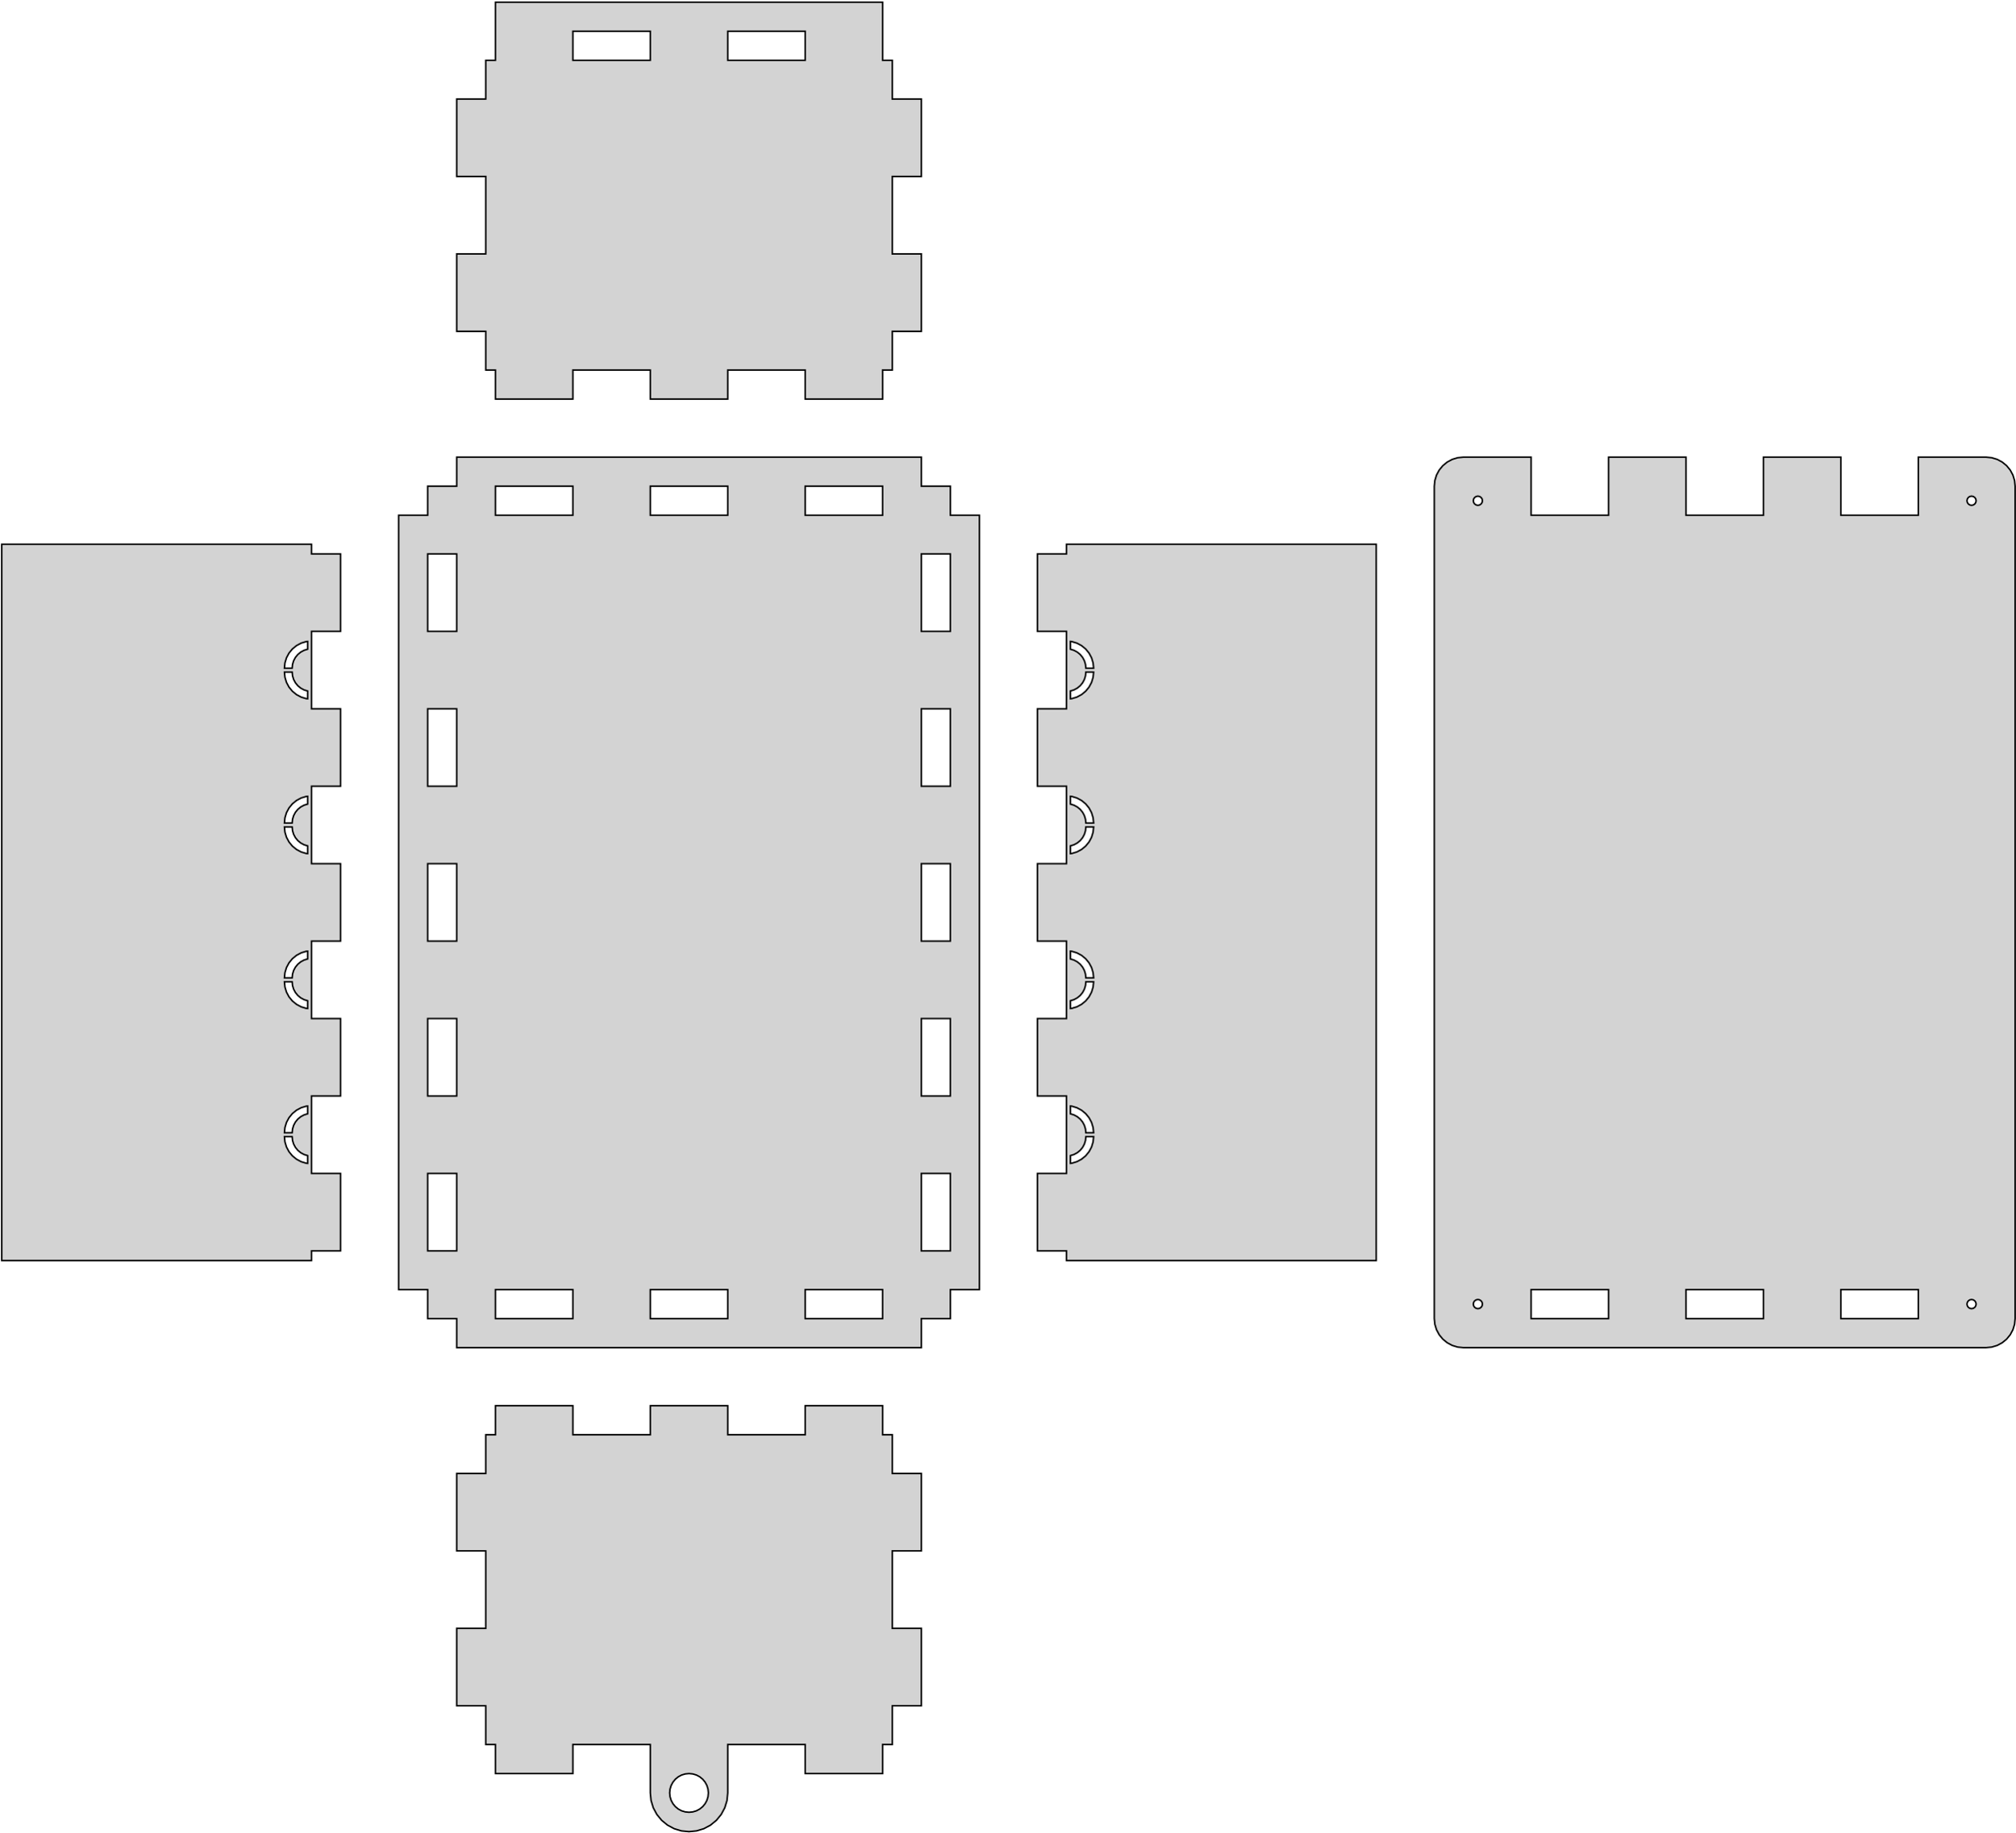
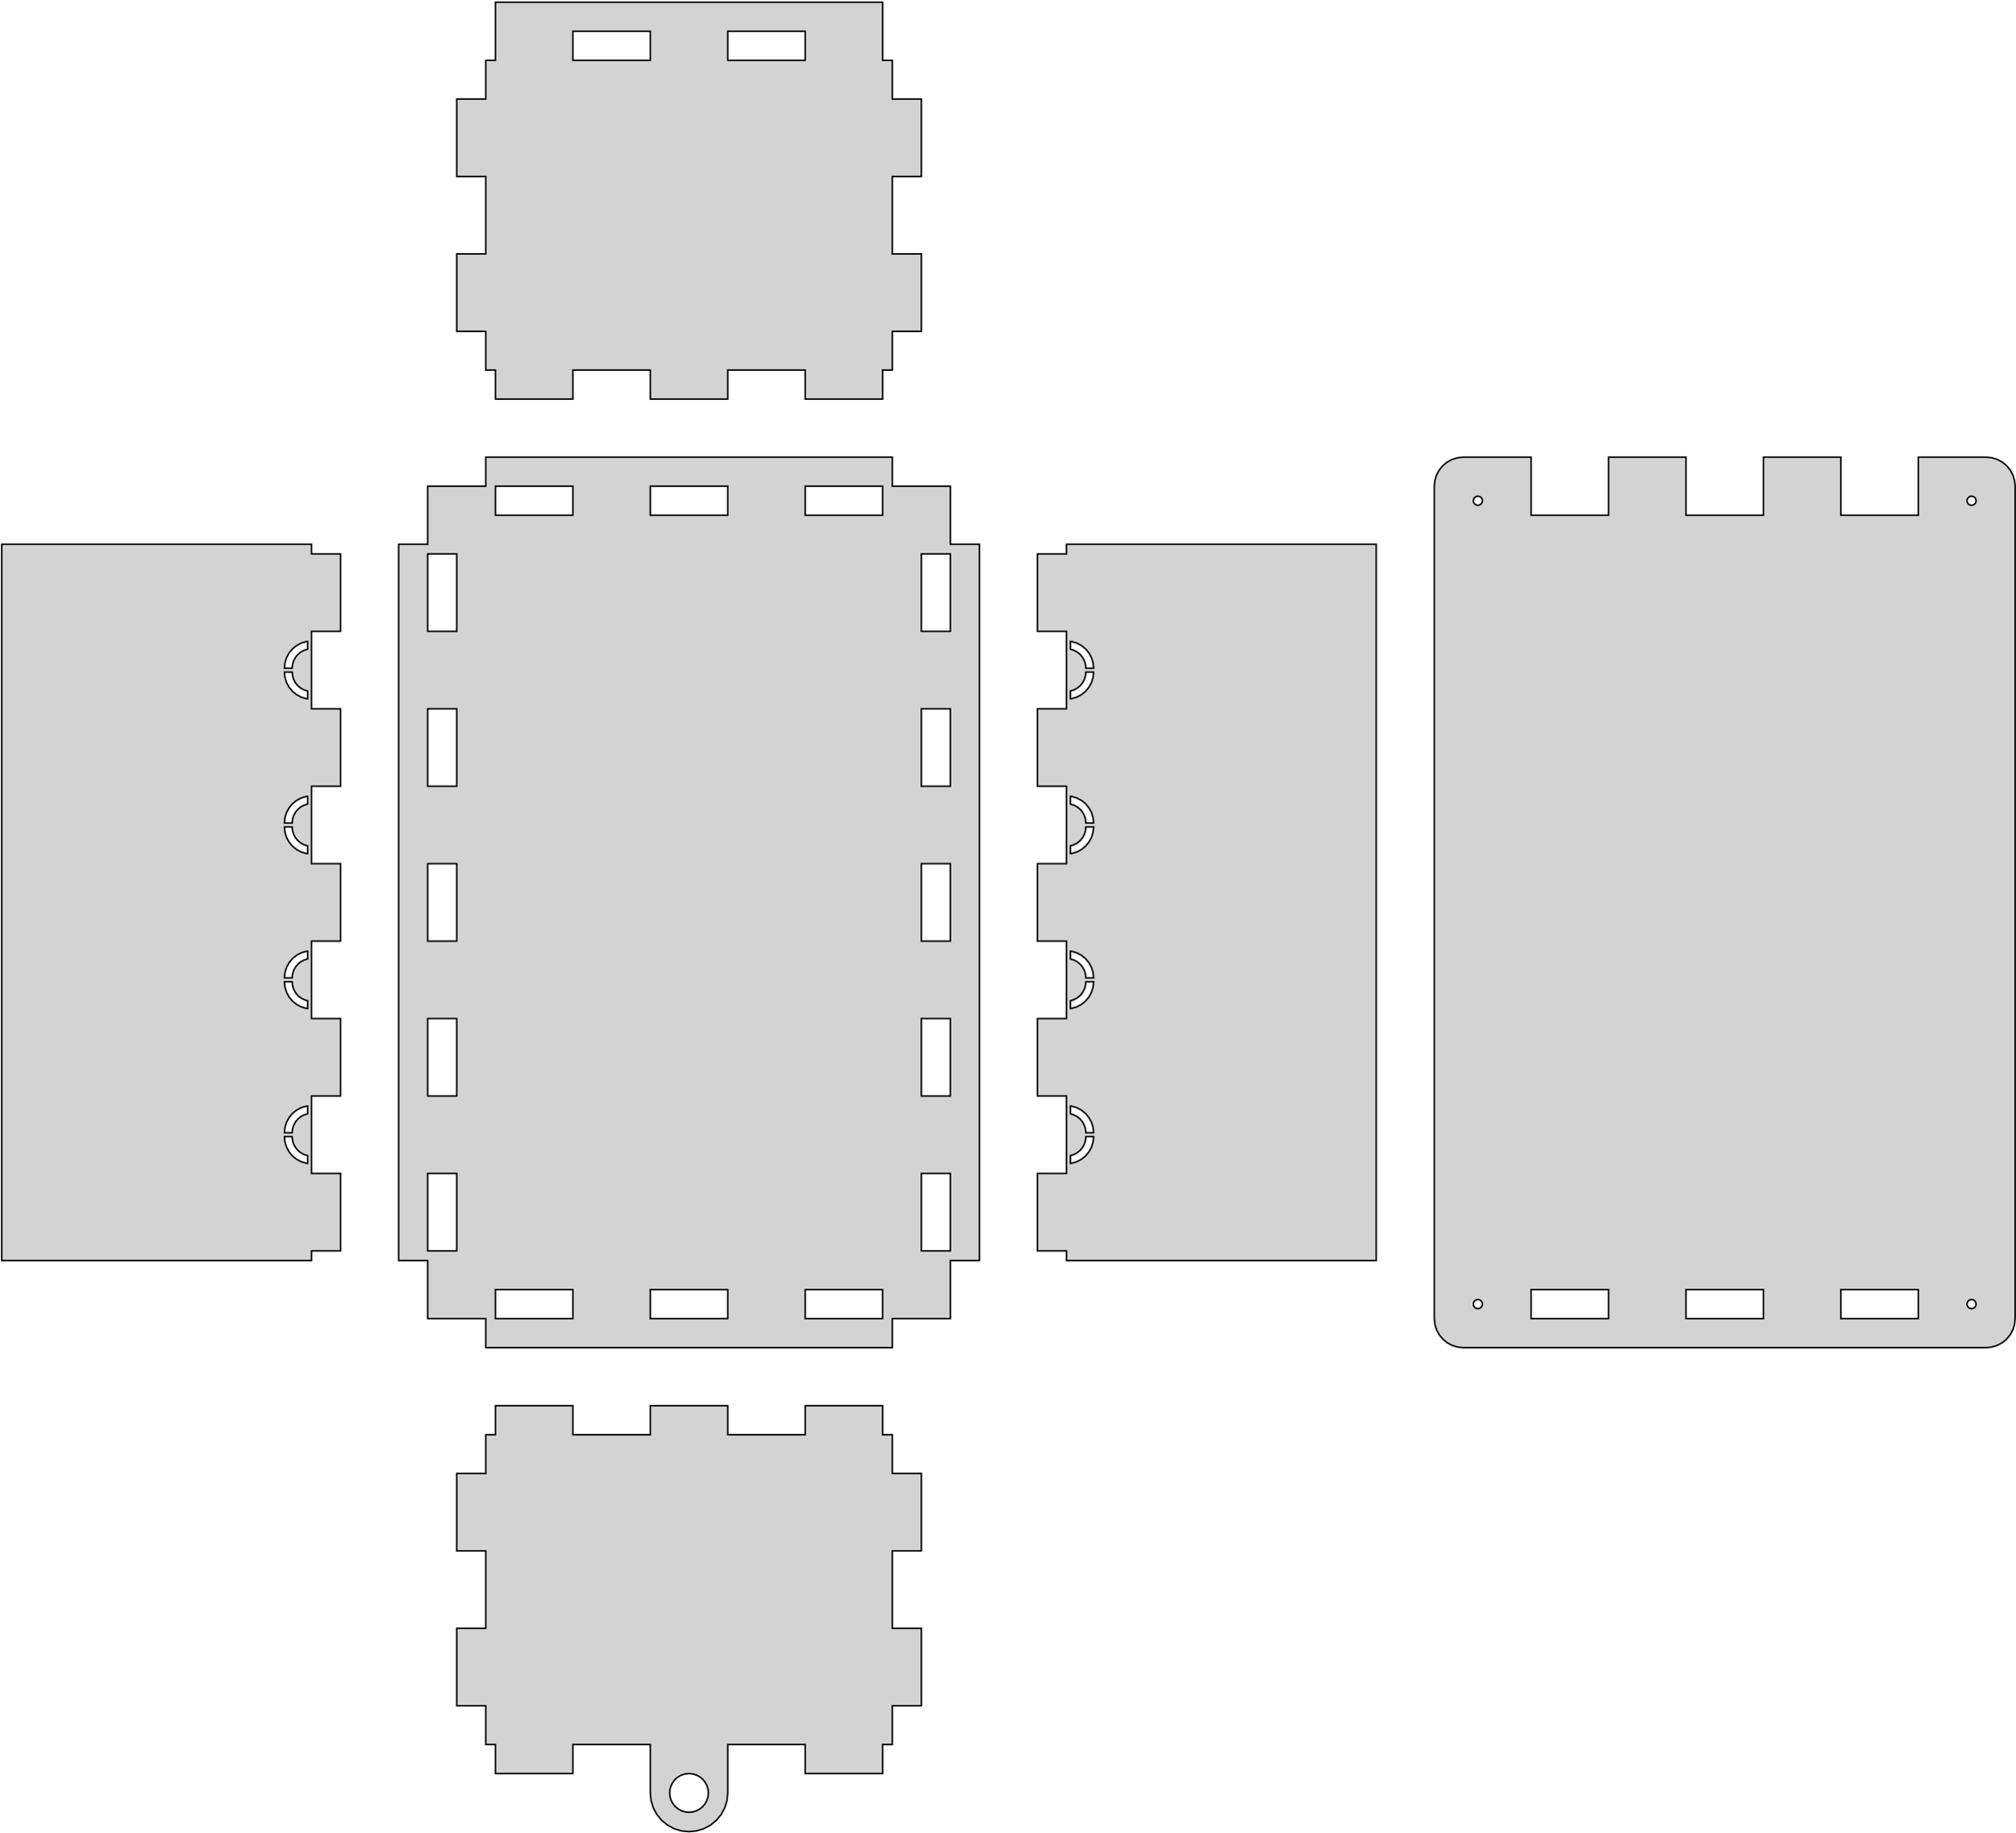
<svg xmlns="http://www.w3.org/2000/svg" width="661mm" height="601mm" viewBox="-226 -296 661 601" version="1.1">
-   <path d=" M -38.1,-174.625 L -12.7,-174.625 L -12.7,-165.1 L 12.7,-165.1 L 12.7,-174.625 L 38.1,-174.625  L 38.1,-165.1 L 63.5,-165.1 L 63.5,-174.625 L 66.675,-174.625 L 66.675,-187.325 L 76.2,-187.325  L 76.2,-212.725 L 66.675,-212.725 L 66.675,-238.125 L 76.2,-238.125 L 76.2,-263.525 L 66.675,-263.525  L 66.675,-276.225 L 63.5,-276.225 L 63.5,-295.275 L -63.5,-295.275 L -63.5,-276.225 L -66.675,-276.225  L -66.675,-263.525 L -76.2,-263.525 L -76.2,-238.125 L -66.675,-238.125 L -66.675,-212.725 L -76.2,-212.725  L -76.2,-187.325 L -66.675,-187.325 L -66.675,-174.625 L -63.5,-174.625 L -63.5,-165.1 L -38.1,-165.1  z M -38.1,-276.225 L -38.1,-285.75 L -12.7,-285.75 L -12.7,-276.225 z M 12.7,-276.225 L 12.7,-285.75 L 38.1,-285.75 L 38.1,-276.225 z M 76.2,136.525 L 85.725,136.525 L 85.725,127 L 95.25,127 L 95.25,-127 L 85.725,-127  L 85.725,-136.525 L 76.2,-136.525 L 76.2,-146.05 L -76.2,-146.05 L -76.2,-136.525 L -85.725,-136.525  L -85.725,-127 L -95.25,-127 L -95.25,127 L -85.725,127 L -85.725,136.525 L -76.2,136.525  L -76.2,146.05 L 76.2,146.05 z M -63.5,-127 L -63.5,-136.525 L -38.1,-136.525 L -38.1,-127 z M -12.7,-127 L -12.7,-136.525 L 12.7,-136.525 L 12.7,-127 z M 38.1,-127 L 38.1,-136.525 L 63.5,-136.525 L 63.5,-127 z M -85.725,-88.9 L -85.725,-114.3 L -76.2,-114.3 L -76.2,-88.9 z M 76.2,-88.9 L 76.2,-114.3 L 85.725,-114.3 L 85.725,-88.9 z M -85.725,-38.1 L -85.725,-63.5 L -76.2,-63.5 L -76.2,-38.1 z M 76.2,-38.1 L 76.2,-63.5 L 85.725,-63.5 L 85.725,-38.1 z M 76.2,12.7 L 76.2,-12.7 L 85.725,-12.7 L 85.725,12.7 z M -85.725,12.7 L -85.725,-12.7 L -76.2,-12.7 L -76.2,12.7 z M -85.725,63.5 L -85.725,38.1 L -76.2,38.1 L -76.2,63.5 z M 76.2,63.5 L 76.2,38.1 L 85.725,38.1 L 85.725,63.5 z M 76.2,114.3 L 76.2,88.9 L 85.725,88.9 L 85.725,114.3 z M -85.725,114.3 L -85.725,88.9 L -76.2,88.9 L -76.2,114.3 z M -63.5,136.525 L -63.5,127 L -38.1,127 L -38.1,136.525 z M -12.7,136.525 L -12.7,127 L 12.7,127 L 12.7,136.525 z M 38.1,136.525 L 38.1,127 L 63.5,127 L 63.5,136.525 z M 427.308,145.867 L 429.095,145.325 L 430.742,144.445 L 432.185,143.26 L 433.37,141.817 L 434.25,140.17  L 434.792,138.383 L 434.975,136.525 L 434.975,-136.525 L 434.792,-138.383 L 434.25,-140.17 L 433.37,-141.817  L 432.185,-143.26 L 430.742,-144.445 L 429.095,-145.325 L 427.308,-145.867 L 425.45,-146.05 L 403.225,-146.05  L 403.225,-127 L 377.825,-127 L 377.825,-146.05 L 352.425,-146.05 L 352.425,-127 L 327.025,-127  L 327.025,-146.05 L 301.625,-146.05 L 301.625,-127 L 276.225,-127 L 276.225,-146.05 L 254,-146.05  L 252.142,-145.867 L 250.355,-145.325 L 248.708,-144.445 L 247.265,-143.26 L 246.08,-141.817 L 245.2,-140.17  L 244.658,-138.383 L 244.475,-136.525 L 244.475,136.525 L 244.658,138.383 L 245.2,140.17 L 246.08,141.817  L 247.265,143.26 L 248.708,144.445 L 250.355,145.325 L 252.142,145.867 L 254,146.05 L 425.45,146.05  z M 420.113,-130.377 L 419.627,-130.702 L 419.302,-131.188 L 419.187,-131.762 L 419.302,-132.337 L 419.627,-132.823  L 420.113,-133.148 L 420.687,-133.262 L 421.262,-133.148 L 421.748,-132.823 L 422.073,-132.337 L 422.187,-131.762  L 422.073,-131.188 L 421.748,-130.702 L 421.262,-130.377 L 420.687,-130.262 z M 258.188,-130.377 L 257.702,-130.702 L 257.377,-131.188 L 257.262,-131.762 L 257.377,-132.337 L 257.702,-132.823  L 258.188,-133.148 L 258.762,-133.262 L 259.337,-133.148 L 259.823,-132.823 L 260.148,-132.337 L 260.262,-131.762  L 260.148,-131.188 L 259.823,-130.702 L 259.337,-130.377 L 258.762,-130.262 z M 377.825,136.525 L 377.825,127 L 403.225,127 L 403.225,136.525 z M 327.025,136.525 L 327.025,127 L 352.425,127 L 352.425,136.525 z M 276.225,136.525 L 276.225,127 L 301.625,127 L 301.625,136.525 z M 420.113,133.148 L 419.627,132.823 L 419.302,132.337 L 419.187,131.762 L 419.302,131.188 L 419.627,130.702  L 420.113,130.377 L 420.687,130.262 L 421.262,130.377 L 421.748,130.702 L 422.073,131.188 L 422.187,131.762  L 422.073,132.337 L 421.748,132.823 L 421.262,133.148 L 420.687,133.262 z M 258.188,133.148 L 257.702,132.823 L 257.377,132.337 L 257.262,131.762 L 257.377,131.188 L 257.702,130.702  L 258.188,130.377 L 258.762,130.262 L 259.337,130.377 L 259.823,130.702 L 260.148,131.188 L 260.262,131.762  L 260.148,132.337 L 259.823,132.823 L 259.337,133.148 L 258.762,133.262 z M 225.425,-117.475 L 123.825,-117.475 L 123.825,-114.3 L 114.3,-114.3 L 114.3,-88.9 L 123.825,-88.9  L 123.825,-63.5 L 114.3,-63.5 L 114.3,-38.1 L 123.825,-38.1 L 123.825,-12.7 L 114.3,-12.7  L 114.3,12.7 L 123.825,12.7 L 123.825,38.1 L 114.3,38.1 L 114.3,63.5 L 123.825,63.5  L 123.825,88.9 L 114.3,88.9 L 114.3,114.3 L 123.825,114.3 L 123.825,117.475 L 225.425,117.475  z M 130.175,-76.835 L 130.175,-76.835 L 130.175,-76.835 L 130.053,-78.074 L 129.692,-79.265 L 129.105,-80.363  L 128.315,-81.325 L 127.353,-82.115 L 126.255,-82.702 L 125.095,-83.053 L 125.095,-85.6 L 125.559,-85.554  L 127.227,-85.048 L 128.764,-84.227 L 130.111,-83.121 L 131.217,-81.774 L 132.038,-80.237 L 132.544,-78.569  L 132.715,-76.835 L 132.715,-76.835 L 132.715,-76.835 z M 125.095,-69.347 L 126.255,-69.698 L 127.353,-70.285 L 128.315,-71.075 L 129.105,-72.037 L 129.692,-73.135  L 130.053,-74.326 L 130.175,-75.564 L 130.175,-75.564 L 130.175,-75.565 L 132.715,-75.565 L 132.715,-75.564  L 132.715,-75.564 L 132.544,-73.831 L 132.038,-72.163 L 131.217,-70.626 L 130.111,-69.279 L 128.764,-68.173  L 127.227,-67.352 L 125.559,-66.846 L 125.095,-66.8 z M 130.175,-26.035 L 130.175,-26.035 L 130.175,-26.035 L 130.053,-27.274 L 129.692,-28.465 L 129.105,-29.563  L 128.315,-30.525 L 127.353,-31.315 L 126.255,-31.902 L 125.095,-32.254 L 125.095,-34.8 L 125.559,-34.754  L 127.227,-34.248 L 128.764,-33.427 L 130.111,-32.321 L 131.217,-30.974 L 132.038,-29.437 L 132.544,-27.769  L 132.715,-26.035 L 132.715,-26.035 L 132.715,-26.035 z M 125.095,-18.547 L 126.255,-18.898 L 127.353,-19.485 L 128.315,-20.275 L 129.105,-21.237 L 129.692,-22.335  L 130.053,-23.526 L 130.175,-24.765 L 130.175,-24.765 L 130.175,-24.765 L 132.715,-24.765 L 132.715,-24.765  L 132.715,-24.765 L 132.544,-23.031 L 132.038,-21.363 L 131.217,-19.826 L 130.111,-18.479 L 128.764,-17.373  L 127.227,-16.552 L 125.559,-16.046 L 125.095,-16 z M 130.175,24.765 L 130.175,24.765 L 130.175,24.765 L 130.053,23.526 L 129.692,22.335 L 129.105,21.237  L 128.315,20.275 L 127.353,19.485 L 126.255,18.898 L 125.095,18.547 L 125.095,16 L 125.559,16.046  L 127.227,16.552 L 128.764,17.373 L 130.111,18.479 L 131.217,19.826 L 132.038,21.363 L 132.544,23.031  L 132.715,24.765 L 132.715,24.765 L 132.715,24.765 z M 125.095,32.254 L 126.255,31.902 L 127.353,31.315 L 128.315,30.525 L 129.105,29.563 L 129.692,28.465  L 130.053,27.274 L 130.175,26.035 L 130.175,26.035 L 130.175,26.035 L 132.715,26.035 L 132.715,26.035  L 132.715,26.035 L 132.544,27.769 L 132.038,29.437 L 131.217,30.974 L 130.111,32.321 L 128.764,33.427  L 127.227,34.248 L 125.559,34.754 L 125.095,34.8 z M 130.175,75.565 L 130.175,75.564 L 130.175,75.564 L 130.053,74.326 L 129.692,73.135 L 129.105,72.037  L 128.315,71.075 L 127.353,70.285 L 126.255,69.698 L 125.095,69.347 L 125.095,66.8 L 125.559,66.846  L 127.227,67.352 L 128.764,68.173 L 130.111,69.279 L 131.217,70.626 L 132.038,72.163 L 132.544,73.831  L 132.715,75.564 L 132.715,75.564 L 132.715,75.565 z M 125.095,83.053 L 126.255,82.702 L 127.353,82.115 L 128.315,81.325 L 129.105,80.363 L 129.692,79.265  L 130.053,78.074 L 130.175,76.835 L 130.175,76.835 L 130.175,76.835 L 132.715,76.835 L 132.715,76.835  L 132.715,76.835 L 132.544,78.569 L 132.038,80.237 L 131.217,81.774 L 130.111,83.121 L 128.764,84.227  L 127.227,85.048 L 125.559,85.554 L 125.095,85.6 z M -123.825,114.3 L -114.3,114.3 L -114.3,88.9 L -123.825,88.9 L -123.825,63.5 L -114.3,63.5  L -114.3,38.1 L -123.825,38.1 L -123.825,12.7 L -114.3,12.7 L -114.3,-12.7 L -123.825,-12.7  L -123.825,-38.1 L -114.3,-38.1 L -114.3,-63.5 L -123.825,-63.5 L -123.825,-88.9 L -114.3,-88.9  L -114.3,-114.3 L -123.825,-114.3 L -123.825,-117.475 L -225.425,-117.475 L -225.425,117.475 L -123.825,117.475  z M -132.715,-76.835 L -132.715,-76.835 L -132.715,-76.835 L -132.544,-78.569 L -132.038,-80.237 L -131.217,-81.774  L -130.111,-83.121 L -128.764,-84.227 L -127.227,-85.048 L -125.559,-85.554 L -125.095,-85.6 L -125.095,-83.053  L -126.255,-82.702 L -127.353,-82.115 L -128.315,-81.325 L -129.105,-80.363 L -129.692,-79.265 L -130.053,-78.074  L -130.175,-76.835 L -130.175,-76.835 L -130.175,-76.835 z M -125.559,-66.846 L -127.227,-67.352 L -128.764,-68.173 L -130.111,-69.279 L -131.217,-70.626 L -132.038,-72.163  L -132.544,-73.831 L -132.715,-75.564 L -132.715,-75.564 L -132.715,-75.565 L -130.175,-75.565 L -130.175,-75.564  L -130.175,-75.564 L -130.053,-74.326 L -129.692,-73.135 L -129.105,-72.037 L -128.315,-71.075 L -127.353,-70.285  L -126.255,-69.698 L -125.095,-69.347 L -125.095,-66.8 z M -132.715,-26.035 L -132.715,-26.035 L -132.715,-26.035 L -132.544,-27.769 L -132.038,-29.437 L -131.217,-30.974  L -130.111,-32.321 L -128.764,-33.427 L -127.227,-34.248 L -125.559,-34.754 L -125.095,-34.8 L -125.095,-32.254  L -126.255,-31.902 L -127.353,-31.315 L -128.315,-30.525 L -129.105,-29.563 L -129.692,-28.465 L -130.053,-27.274  L -130.175,-26.035 L -130.175,-26.035 L -130.175,-26.035 z M -125.559,-16.046 L -127.227,-16.552 L -128.764,-17.373 L -130.111,-18.479 L -131.217,-19.826 L -132.038,-21.363  L -132.544,-23.031 L -132.715,-24.765 L -132.715,-24.765 L -132.715,-24.765 L -130.175,-24.765 L -130.175,-24.765  L -130.175,-24.765 L -130.053,-23.526 L -129.692,-22.335 L -129.105,-21.237 L -128.315,-20.275 L -127.353,-19.485  L -126.255,-18.898 L -125.095,-18.547 L -125.095,-16 z M -132.715,24.765 L -132.715,24.765 L -132.715,24.765 L -132.544,23.031 L -132.038,21.363 L -131.217,19.826  L -130.111,18.479 L -128.764,17.373 L -127.227,16.552 L -125.559,16.046 L -125.095,16 L -125.095,18.547  L -126.255,18.898 L -127.353,19.485 L -128.315,20.275 L -129.105,21.237 L -129.692,22.335 L -130.053,23.526  L -130.175,24.765 L -130.175,24.765 L -130.175,24.765 z M -125.559,34.754 L -127.227,34.248 L -128.764,33.427 L -130.111,32.321 L -131.217,30.974 L -132.038,29.437  L -132.544,27.769 L -132.715,26.035 L -132.715,26.035 L -132.715,26.035 L -130.175,26.035 L -130.175,26.035  L -130.175,26.035 L -130.053,27.274 L -129.692,28.465 L -129.105,29.563 L -128.315,30.525 L -127.353,31.315  L -126.255,31.902 L -125.095,32.254 L -125.095,34.8 z M -132.715,75.565 L -132.715,75.564 L -132.715,75.564 L -132.544,73.831 L -132.038,72.163 L -131.217,70.626  L -130.111,69.279 L -128.764,68.173 L -127.227,67.352 L -125.559,66.846 L -125.095,66.8 L -125.095,69.347  L -126.255,69.698 L -127.353,70.285 L -128.315,71.075 L -129.105,72.037 L -129.692,73.135 L -130.053,74.326  L -130.175,75.564 L -130.175,75.564 L -130.175,75.565 z M -125.559,85.554 L -127.227,85.048 L -128.764,84.227 L -130.111,83.121 L -131.217,81.774 L -132.038,80.237  L -132.544,78.569 L -132.715,76.835 L -132.715,76.835 L -132.715,76.835 L -130.175,76.835 L -130.175,76.835  L -130.175,76.835 L -130.053,78.074 L -129.692,79.265 L -129.105,80.363 L -128.315,81.325 L -127.353,82.115  L -126.255,82.702 L -125.095,83.053 L -125.095,85.6 z M 2.478,304.556 L 4.86,303.833 L 7.056,302.66 L 8.98,301.08 L 10.56,299.156 L 11.733,296.96  L 12.456,294.578 L 12.7,292.1 L 12.7,276.225 L 38.1,276.225 L 38.1,285.75 L 63.5,285.75  L 63.5,276.225 L 66.675,276.225 L 66.675,263.525 L 76.2,263.525 L 76.2,238.125 L 66.675,238.125  L 66.675,212.725 L 76.2,212.725 L 76.2,187.325 L 66.675,187.325 L 66.675,174.625 L 63.5,174.625  L 63.5,165.1 L 38.1,165.1 L 38.1,174.625 L 12.7,174.625 L 12.7,165.1 L -12.7,165.1  L -12.7,174.625 L -38.1,174.625 L -38.1,165.1 L -63.5,165.1 L -63.5,174.625 L -66.675,174.625  L -66.675,187.325 L -76.2,187.325 L -76.2,212.725 L -66.675,212.725 L -66.675,238.125 L -76.2,238.125  L -76.2,263.525 L -66.675,263.525 L -66.675,276.225 L -63.5,276.225 L -63.5,285.75 L -38.1,285.75  L -38.1,276.225 L -12.7,276.225 L -12.7,292.1 L -12.456,294.578 L -11.733,296.96 L -10.56,299.156  L -8.98,301.08 L -7.056,302.66 L -4.86,303.833 L -2.478,304.556 L 0,304.8 z M -1.239,298.328 L -2.43,297.967 L -3.528,297.38 L -4.49,296.59 L -5.28,295.628 L -5.867,294.53  L -6.228,293.339 L -6.35,292.1 L -6.228,290.861 L -5.867,289.67 L -5.28,288.572 L -4.49,287.61  L -3.528,286.82 L -2.43,286.233 L -1.239,285.872 L -0,285.75 L 0,285.75 L 1.239,285.872  L 2.43,286.233 L 3.528,286.82 L 4.49,287.61 L 5.28,288.572 L 5.867,289.67 L 6.228,290.861  L 6.35,292.1 L 6.228,293.339 L 5.867,294.53 L 5.28,295.628 L 4.49,296.59 L 3.528,297.38  L 2.43,297.967 L 1.239,298.328 L 0,298.45 z " stroke="black" fill="lightgray" stroke-width="0.5" />
+   <path d=" M -38.1,-174.625 L -12.7,-174.625 L -12.7,-165.1 L 12.7,-165.1 L 12.7,-174.625 L 38.1,-174.625  L 38.1,-165.1 L 63.5,-165.1 L 63.5,-174.625 L 66.675,-174.625 L 66.675,-187.325 L 76.2,-187.325  L 76.2,-212.725 L 66.675,-212.725 L 66.675,-238.125 L 76.2,-238.125 L 76.2,-263.525 L 66.675,-263.525  L 66.675,-276.225 L 63.5,-276.225 L 63.5,-295.275 L -63.5,-295.275 L -63.5,-276.225 L -66.675,-276.225  L -66.675,-263.525 L -76.2,-263.525 L -76.2,-238.125 L -66.675,-238.125 L -66.675,-212.725 L -76.2,-212.725  L -76.2,-187.325 L -66.675,-187.325 L -66.675,-174.625 L -63.5,-174.625 L -63.5,-165.1 L -38.1,-165.1  z M -38.1,-276.225 L -38.1,-285.75 L -12.7,-285.75 L -12.7,-276.225 z M 12.7,-276.225 L 12.7,-285.75 L 38.1,-285.75 L 38.1,-276.225 z M 66.675,136.525 L 85.725,136.525 L 85.725,117.475 L 95.25,117.475 L 95.25,-117.475 L 85.725,-117.475  L 85.725,-136.525 L 66.675,-136.525 L 66.675,-146.05 L -66.675,-146.05 L -66.675,-136.525 L -85.725,-136.525  L -85.725,-117.475 L -95.25,-117.475 L -95.25,117.475 L -85.725,117.475 L -85.725,136.525 L -66.675,136.525  L -66.675,146.05 L 66.675,146.05 z M -63.5,-127 L -63.5,-136.525 L -38.1,-136.525 L -38.1,-127 z M -12.7,-127 L -12.7,-136.525 L 12.7,-136.525 L 12.7,-127 z M 38.1,-127 L 38.1,-136.525 L 63.5,-136.525 L 63.5,-127 z M -85.725,-88.9 L -85.725,-114.3 L -76.2,-114.3 L -76.2,-88.9 z M 76.2,-88.9 L 76.2,-114.3 L 85.725,-114.3 L 85.725,-88.9 z M -85.725,-38.1 L -85.725,-63.5 L -76.2,-63.5 L -76.2,-38.1 z M 76.2,-38.1 L 76.2,-63.5 L 85.725,-63.5 L 85.725,-38.1 z M 76.2,12.7 L 76.2,-12.7 L 85.725,-12.7 L 85.725,12.7 z M -85.725,12.7 L -85.725,-12.7 L -76.2,-12.7 L -76.2,12.7 z M -85.725,63.5 L -85.725,38.1 L -76.2,38.1 L -76.2,63.5 z M 76.2,63.5 L 76.2,38.1 L 85.725,38.1 L 85.725,63.5 z M 76.2,114.3 L 76.2,88.9 L 85.725,88.9 L 85.725,114.3 z M -85.725,114.3 L -85.725,88.9 L -76.2,88.9 L -76.2,114.3 z M -63.5,136.525 L -63.5,127 L -38.1,127 L -38.1,136.525 z M -12.7,136.525 L -12.7,127 L 12.7,127 L 12.7,136.525 z M 38.1,136.525 L 38.1,127 L 63.5,127 L 63.5,136.525 z M 427.308,145.867 L 429.095,145.325 L 430.742,144.445 L 432.185,143.26 L 433.37,141.817 L 434.25,140.17  L 434.792,138.383 L 434.975,136.525 L 434.975,-136.525 L 434.792,-138.383 L 434.25,-140.17 L 433.37,-141.817  L 432.185,-143.26 L 430.742,-144.445 L 429.095,-145.325 L 427.308,-145.867 L 425.45,-146.05 L 403.225,-146.05  L 403.225,-127 L 377.825,-127 L 377.825,-146.05 L 352.425,-146.05 L 352.425,-127 L 327.025,-127  L 327.025,-146.05 L 301.625,-146.05 L 301.625,-127 L 276.225,-127 L 276.225,-146.05 L 254,-146.05  L 252.142,-145.867 L 250.355,-145.325 L 248.708,-144.445 L 247.265,-143.26 L 246.08,-141.817 L 245.2,-140.17  L 244.658,-138.383 L 244.475,-136.525 L 244.475,136.525 L 244.658,138.383 L 245.2,140.17 L 246.08,141.817  L 247.265,143.26 L 248.708,144.445 L 250.355,145.325 L 252.142,145.867 L 254,146.05 L 425.45,146.05  z M 420.113,-130.377 L 419.627,-130.702 L 419.302,-131.188 L 419.187,-131.762 L 419.302,-132.337 L 419.627,-132.823  L 420.113,-133.148 L 420.687,-133.262 L 421.262,-133.148 L 421.748,-132.823 L 422.073,-132.337 L 422.187,-131.762  L 422.073,-131.188 L 421.748,-130.702 L 421.262,-130.377 L 420.687,-130.262 z M 258.188,-130.377 L 257.702,-130.702 L 257.377,-131.188 L 257.262,-131.762 L 257.377,-132.337 L 257.702,-132.823  L 258.188,-133.148 L 258.762,-133.262 L 259.337,-133.148 L 259.823,-132.823 L 260.148,-132.337 L 260.262,-131.762  L 260.148,-131.188 L 259.823,-130.702 L 259.337,-130.377 L 258.762,-130.262 z M 377.825,136.525 L 377.825,127 L 403.225,127 L 403.225,136.525 z M 327.025,136.525 L 327.025,127 L 352.425,127 L 352.425,136.525 z M 276.225,136.525 L 276.225,127 L 301.625,127 L 301.625,136.525 z M 420.113,133.148 L 419.627,132.823 L 419.302,132.337 L 419.187,131.762 L 419.302,131.188 L 419.627,130.702  L 420.113,130.377 L 420.687,130.262 L 421.262,130.377 L 421.748,130.702 L 422.073,131.188 L 422.187,131.762  L 422.073,132.337 L 421.748,132.823 L 421.262,133.148 L 420.687,133.262 z M 258.188,133.148 L 257.702,132.823 L 257.377,132.337 L 257.262,131.762 L 257.377,131.188 L 257.702,130.702  L 258.188,130.377 L 258.762,130.262 L 259.337,130.377 L 259.823,130.702 L 260.148,131.188 L 260.262,131.762  L 260.148,132.337 L 259.823,132.823 L 259.337,133.148 L 258.762,133.262 z M 225.425,-117.475 L 123.825,-117.475 L 123.825,-114.3 L 114.3,-114.3 L 114.3,-88.9 L 123.825,-88.9  L 123.825,-63.5 L 114.3,-63.5 L 114.3,-38.1 L 123.825,-38.1 L 123.825,-12.7 L 114.3,-12.7  L 114.3,12.7 L 123.825,12.7 L 123.825,38.1 L 114.3,38.1 L 114.3,63.5 L 123.825,63.5  L 123.825,88.9 L 114.3,88.9 L 114.3,114.3 L 123.825,114.3 L 123.825,117.475 L 225.425,117.475  z M 130.175,-76.835 L 130.175,-76.835 L 130.175,-76.835 L 130.053,-78.074 L 129.692,-79.265 L 129.105,-80.363  L 128.315,-81.325 L 127.353,-82.115 L 126.255,-82.702 L 125.095,-83.053 L 125.095,-85.6 L 125.559,-85.554  L 127.227,-85.048 L 128.764,-84.227 L 130.111,-83.121 L 131.217,-81.774 L 132.038,-80.237 L 132.544,-78.569  L 132.715,-76.835 L 132.715,-76.835 L 132.715,-76.835 z M 125.095,-69.347 L 126.255,-69.698 L 127.353,-70.285 L 128.315,-71.075 L 129.105,-72.037 L 129.692,-73.135  L 130.053,-74.326 L 130.175,-75.564 L 130.175,-75.564 L 130.175,-75.565 L 132.715,-75.565 L 132.715,-75.564  L 132.715,-75.564 L 132.544,-73.831 L 132.038,-72.163 L 131.217,-70.626 L 130.111,-69.279 L 128.764,-68.173  L 127.227,-67.352 L 125.559,-66.846 L 125.095,-66.8 z M 130.175,-26.035 L 130.175,-26.035 L 130.175,-26.035 L 130.053,-27.274 L 129.692,-28.465 L 129.105,-29.563  L 128.315,-30.525 L 127.353,-31.315 L 126.255,-31.902 L 125.095,-32.254 L 125.095,-34.8 L 125.559,-34.754  L 127.227,-34.248 L 128.764,-33.427 L 130.111,-32.321 L 131.217,-30.974 L 132.038,-29.437 L 132.544,-27.769  L 132.715,-26.035 L 132.715,-26.035 L 132.715,-26.035 z M 125.095,-18.547 L 126.255,-18.898 L 127.353,-19.485 L 128.315,-20.275 L 129.105,-21.237 L 129.692,-22.335  L 130.053,-23.526 L 130.175,-24.765 L 130.175,-24.765 L 130.175,-24.765 L 132.715,-24.765 L 132.715,-24.765  L 132.715,-24.765 L 132.544,-23.031 L 132.038,-21.363 L 131.217,-19.826 L 130.111,-18.479 L 128.764,-17.373  L 127.227,-16.552 L 125.559,-16.046 L 125.095,-16 z M 130.175,24.765 L 130.175,24.765 L 130.175,24.765 L 130.053,23.526 L 129.692,22.335 L 129.105,21.237  L 128.315,20.275 L 127.353,19.485 L 126.255,18.898 L 125.095,18.547 L 125.095,16 L 125.559,16.046  L 127.227,16.552 L 128.764,17.373 L 130.111,18.479 L 131.217,19.826 L 132.038,21.363 L 132.544,23.031  L 132.715,24.765 L 132.715,24.765 L 132.715,24.765 z M 125.095,32.254 L 126.255,31.902 L 127.353,31.315 L 128.315,30.525 L 129.105,29.563 L 129.692,28.465  L 130.053,27.274 L 130.175,26.035 L 130.175,26.035 L 130.175,26.035 L 132.715,26.035 L 132.715,26.035  L 132.715,26.035 L 132.544,27.769 L 132.038,29.437 L 131.217,30.974 L 130.111,32.321 L 128.764,33.427  L 127.227,34.248 L 125.559,34.754 L 125.095,34.8 z M 130.175,75.565 L 130.175,75.564 L 130.175,75.564 L 130.053,74.326 L 129.692,73.135 L 129.105,72.037  L 128.315,71.075 L 127.353,70.285 L 126.255,69.698 L 125.095,69.347 L 125.095,66.8 L 125.559,66.846  L 127.227,67.352 L 128.764,68.173 L 130.111,69.279 L 131.217,70.626 L 132.038,72.163 L 132.544,73.831  L 132.715,75.564 L 132.715,75.564 L 132.715,75.565 z M 125.095,83.053 L 126.255,82.702 L 127.353,82.115 L 128.315,81.325 L 129.105,80.363 L 129.692,79.265  L 130.053,78.074 L 130.175,76.835 L 130.175,76.835 L 130.175,76.835 L 132.715,76.835 L 132.715,76.835  L 132.715,76.835 L 132.544,78.569 L 132.038,80.237 L 131.217,81.774 L 130.111,83.121 L 128.764,84.227  L 127.227,85.048 L 125.559,85.554 L 125.095,85.6 z M -123.825,114.3 L -114.3,114.3 L -114.3,88.9 L -123.825,88.9 L -123.825,63.5 L -114.3,63.5  L -114.3,38.1 L -123.825,38.1 L -123.825,12.7 L -114.3,12.7 L -114.3,-12.7 L -123.825,-12.7  L -123.825,-38.1 L -114.3,-38.1 L -114.3,-63.5 L -123.825,-63.5 L -123.825,-88.9 L -114.3,-88.9  L -114.3,-114.3 L -123.825,-114.3 L -123.825,-117.475 L -225.425,-117.475 L -225.425,117.475 L -123.825,117.475  z M -132.715,-76.835 L -132.715,-76.835 L -132.715,-76.835 L -132.544,-78.569 L -132.038,-80.237 L -131.217,-81.774  L -130.111,-83.121 L -128.764,-84.227 L -127.227,-85.048 L -125.559,-85.554 L -125.095,-85.6 L -125.095,-83.053  L -126.255,-82.702 L -127.353,-82.115 L -128.315,-81.325 L -129.105,-80.363 L -129.692,-79.265 L -130.053,-78.074  L -130.175,-76.835 L -130.175,-76.835 L -130.175,-76.835 z M -125.559,-66.846 L -127.227,-67.352 L -128.764,-68.173 L -130.111,-69.279 L -131.217,-70.626 L -132.038,-72.163  L -132.544,-73.831 L -132.715,-75.564 L -132.715,-75.564 L -132.715,-75.565 L -130.175,-75.565 L -130.175,-75.564  L -130.175,-75.564 L -130.053,-74.326 L -129.692,-73.135 L -129.105,-72.037 L -128.315,-71.075 L -127.353,-70.285  L -126.255,-69.698 L -125.095,-69.347 L -125.095,-66.8 z M -132.715,-26.035 L -132.715,-26.035 L -132.715,-26.035 L -132.544,-27.769 L -132.038,-29.437 L -131.217,-30.974  L -130.111,-32.321 L -128.764,-33.427 L -127.227,-34.248 L -125.559,-34.754 L -125.095,-34.8 L -125.095,-32.254  L -126.255,-31.902 L -127.353,-31.315 L -128.315,-30.525 L -129.105,-29.563 L -129.692,-28.465 L -130.053,-27.274  L -130.175,-26.035 L -130.175,-26.035 L -130.175,-26.035 z M -125.559,-16.046 L -127.227,-16.552 L -128.764,-17.373 L -130.111,-18.479 L -131.217,-19.826 L -132.038,-21.363  L -132.544,-23.031 L -132.715,-24.765 L -132.715,-24.765 L -132.715,-24.765 L -130.175,-24.765 L -130.175,-24.765  L -130.175,-24.765 L -130.053,-23.526 L -129.692,-22.335 L -129.105,-21.237 L -128.315,-20.275 L -127.353,-19.485  L -126.255,-18.898 L -125.095,-18.547 L -125.095,-16 z M -132.715,24.765 L -132.715,24.765 L -132.715,24.765 L -132.544,23.031 L -132.038,21.363 L -131.217,19.826  L -130.111,18.479 L -128.764,17.373 L -127.227,16.552 L -125.559,16.046 L -125.095,16 L -125.095,18.547  L -126.255,18.898 L -127.353,19.485 L -128.315,20.275 L -129.105,21.237 L -129.692,22.335 L -130.053,23.526  L -130.175,24.765 L -130.175,24.765 L -130.175,24.765 z M -125.559,34.754 L -127.227,34.248 L -128.764,33.427 L -130.111,32.321 L -131.217,30.974 L -132.038,29.437  L -132.544,27.769 L -132.715,26.035 L -132.715,26.035 L -132.715,26.035 L -130.175,26.035 L -130.175,26.035  L -130.175,26.035 L -130.053,27.274 L -129.692,28.465 L -129.105,29.563 L -128.315,30.525 L -127.353,31.315  L -126.255,31.902 L -125.095,32.254 L -125.095,34.8 z M -132.715,75.565 L -132.715,75.564 L -132.715,75.564 L -132.544,73.831 L -132.038,72.163 L -131.217,70.626  L -130.111,69.279 L -128.764,68.173 L -127.227,67.352 L -125.559,66.846 L -125.095,66.8 L -125.095,69.347  L -126.255,69.698 L -127.353,70.285 L -128.315,71.075 L -129.105,72.037 L -129.692,73.135 L -130.053,74.326  L -130.175,75.564 L -130.175,75.564 L -130.175,75.565 z M -125.559,85.554 L -127.227,85.048 L -128.764,84.227 L -130.111,83.121 L -131.217,81.774 L -132.038,80.237  L -132.544,78.569 L -132.715,76.835 L -132.715,76.835 L -132.715,76.835 L -130.175,76.835 L -130.175,76.835  L -130.175,76.835 L -130.053,78.074 L -129.692,79.265 L -129.105,80.363 L -128.315,81.325 L -127.353,82.115  L -126.255,82.702 L -125.095,83.053 L -125.095,85.6 z M 2.478,304.556 L 4.86,303.833 L 7.056,302.66 L 8.98,301.08 L 10.56,299.156 L 11.733,296.96  L 12.456,294.578 L 12.7,292.1 L 12.7,276.225 L 38.1,276.225 L 38.1,285.75 L 63.5,285.75  L 63.5,276.225 L 66.675,276.225 L 66.675,263.525 L 76.2,263.525 L 76.2,238.125 L 66.675,238.125  L 66.675,212.725 L 76.2,212.725 L 76.2,187.325 L 66.675,187.325 L 66.675,174.625 L 63.5,174.625  L 63.5,165.1 L 38.1,165.1 L 38.1,174.625 L 12.7,174.625 L 12.7,165.1 L -12.7,165.1  L -12.7,174.625 L -38.1,174.625 L -38.1,165.1 L -63.5,165.1 L -63.5,174.625 L -66.675,174.625  L -66.675,187.325 L -76.2,187.325 L -76.2,212.725 L -66.675,212.725 L -66.675,238.125 L -76.2,238.125  L -76.2,263.525 L -66.675,263.525 L -66.675,276.225 L -63.5,276.225 L -63.5,285.75 L -38.1,285.75  L -38.1,276.225 L -12.7,276.225 L -12.7,292.1 L -12.456,294.578 L -11.733,296.96 L -10.56,299.156  L -8.98,301.08 L -7.056,302.66 L -4.86,303.833 L -2.478,304.556 L 0,304.8 z M -1.239,298.328 L -2.43,297.967 L -3.528,297.38 L -4.49,296.59 L -5.28,295.628 L -5.867,294.53  L -6.228,293.339 L -6.35,292.1 L -6.228,290.861 L -5.867,289.67 L -5.28,288.572 L -4.49,287.61  L -3.528,286.82 L -2.43,286.233 L -1.239,285.872 L -0,285.75 L 0,285.75 L 1.239,285.872  L 2.43,286.233 L 3.528,286.82 L 4.49,287.61 L 5.28,288.572 L 5.867,289.67 L 6.228,290.861  L 6.35,292.1 L 6.228,293.339 L 5.867,294.53 L 5.28,295.628 L 4.49,296.59 L 3.528,297.38  L 2.43,297.967 L 1.239,298.328 L 0,298.45 z " stroke="black" fill="lightgray" stroke-width="0.5" />
</svg>
